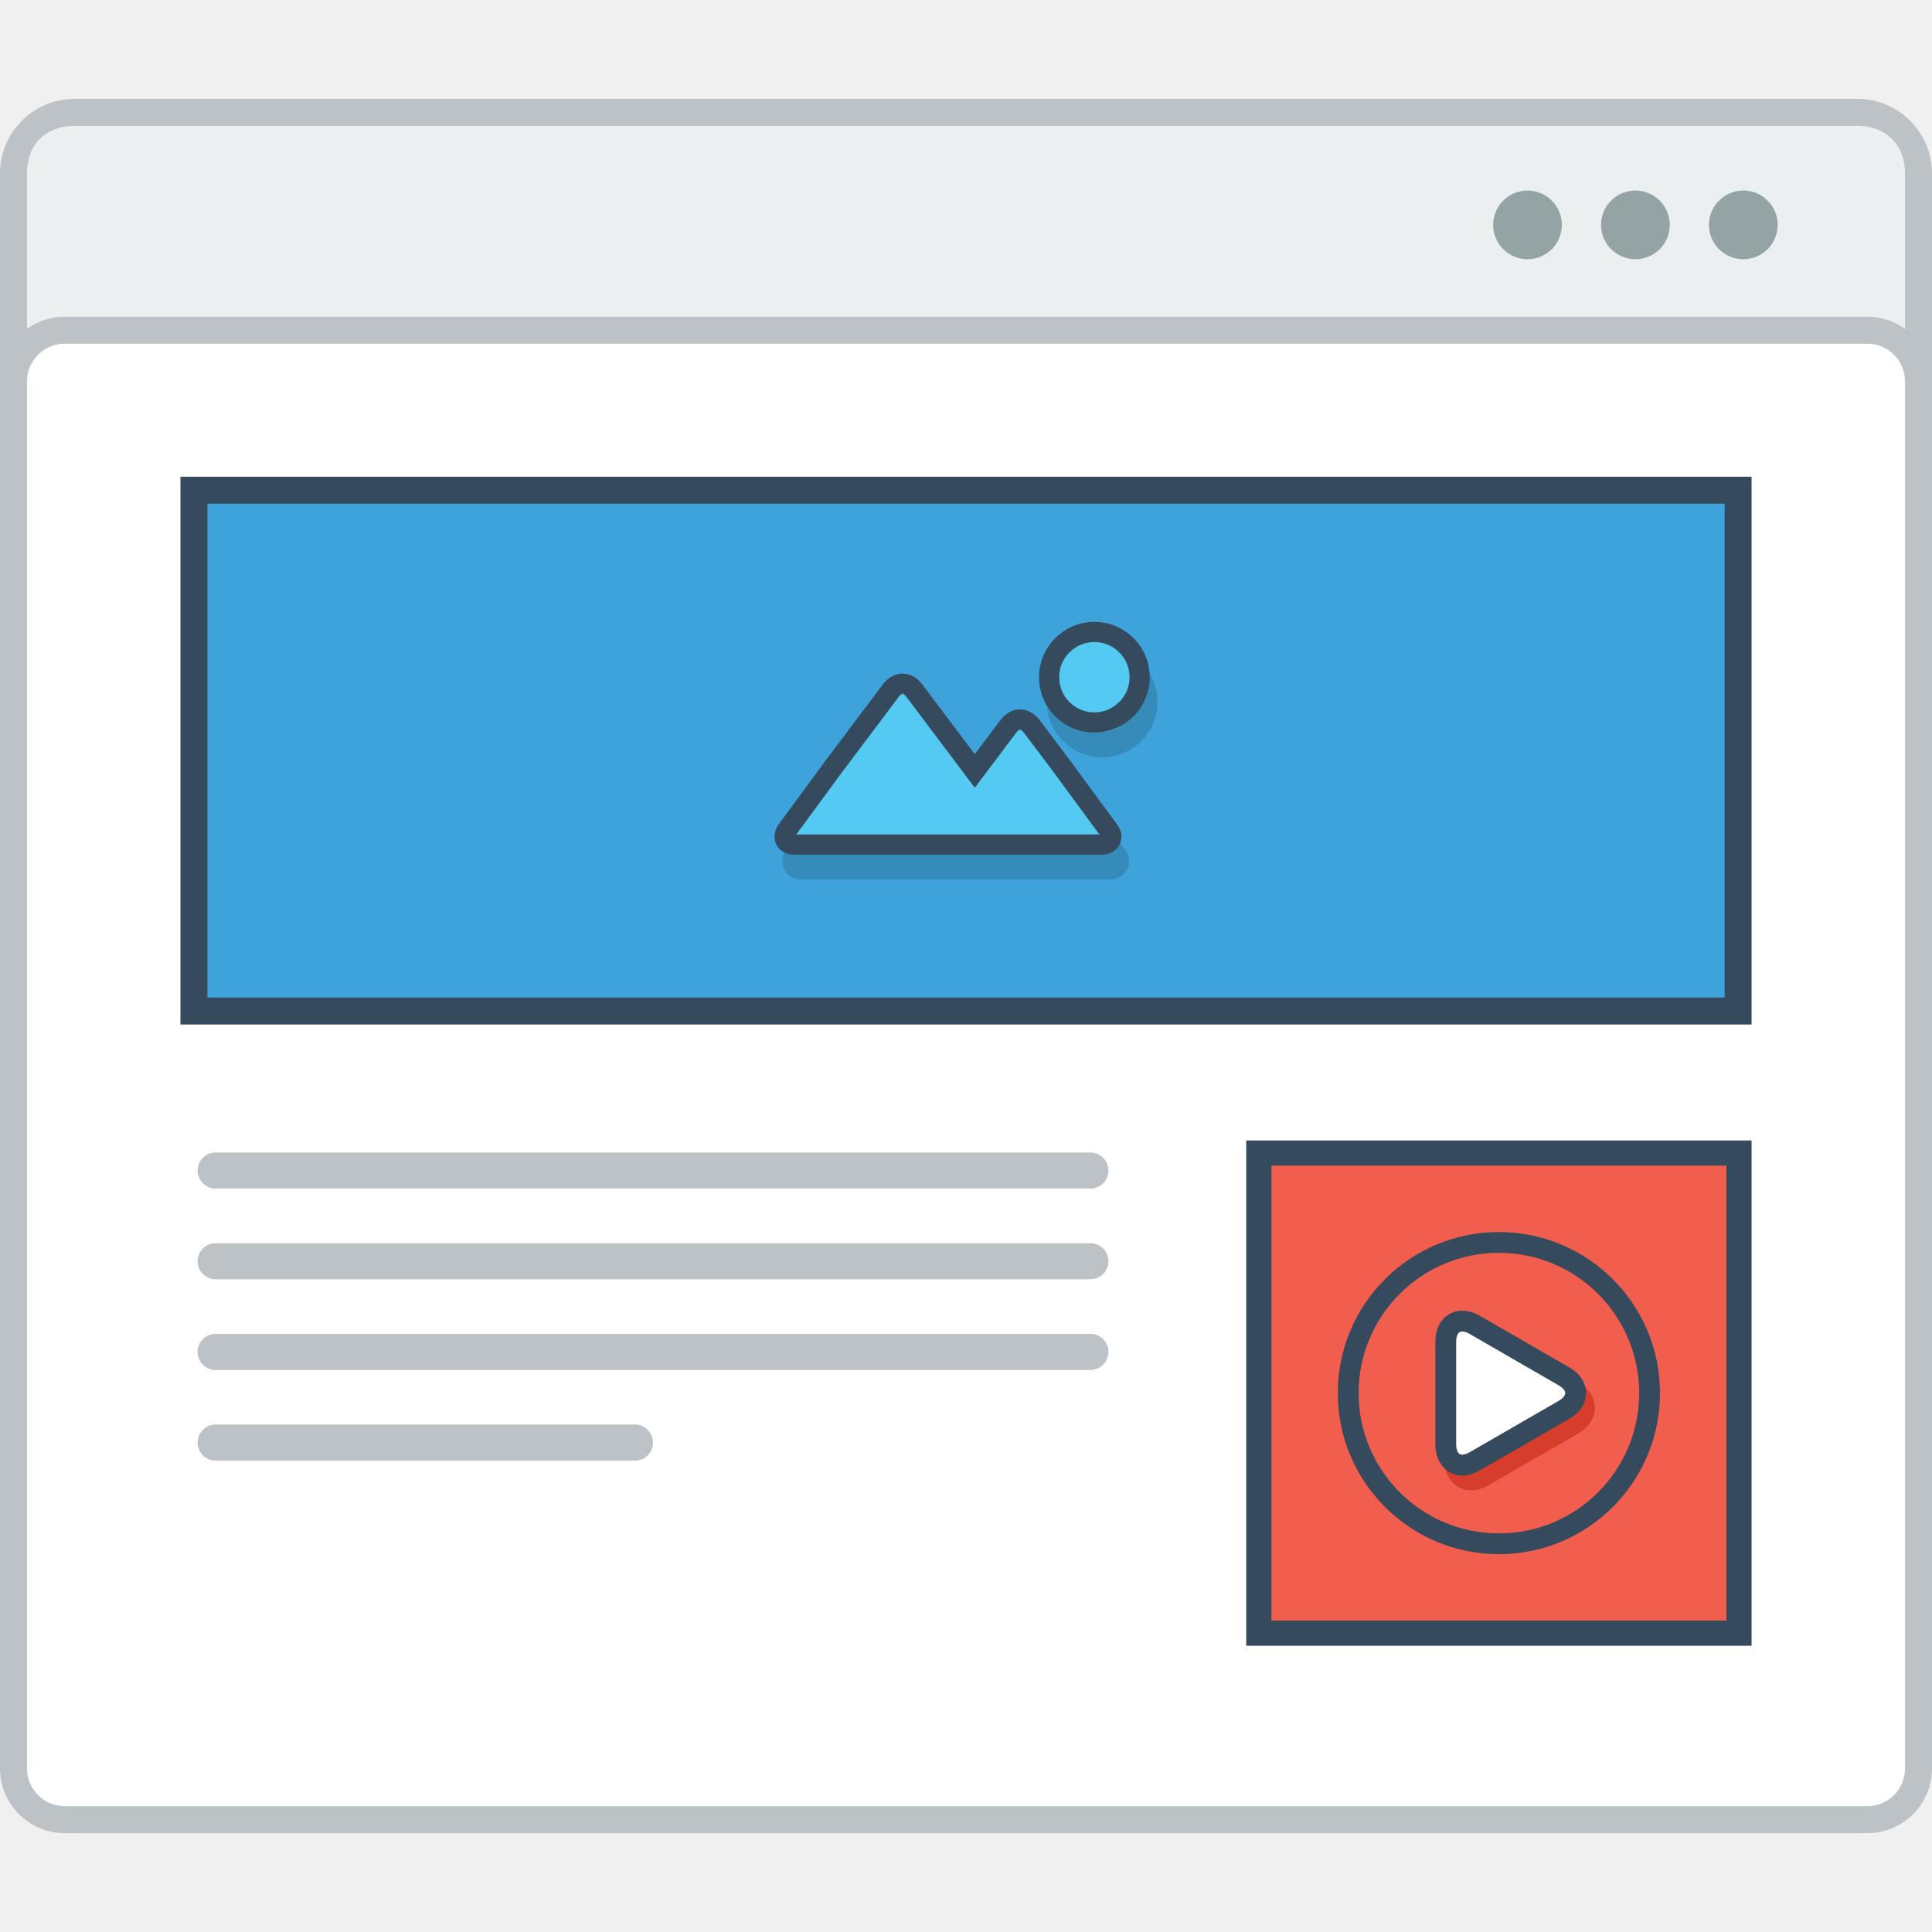
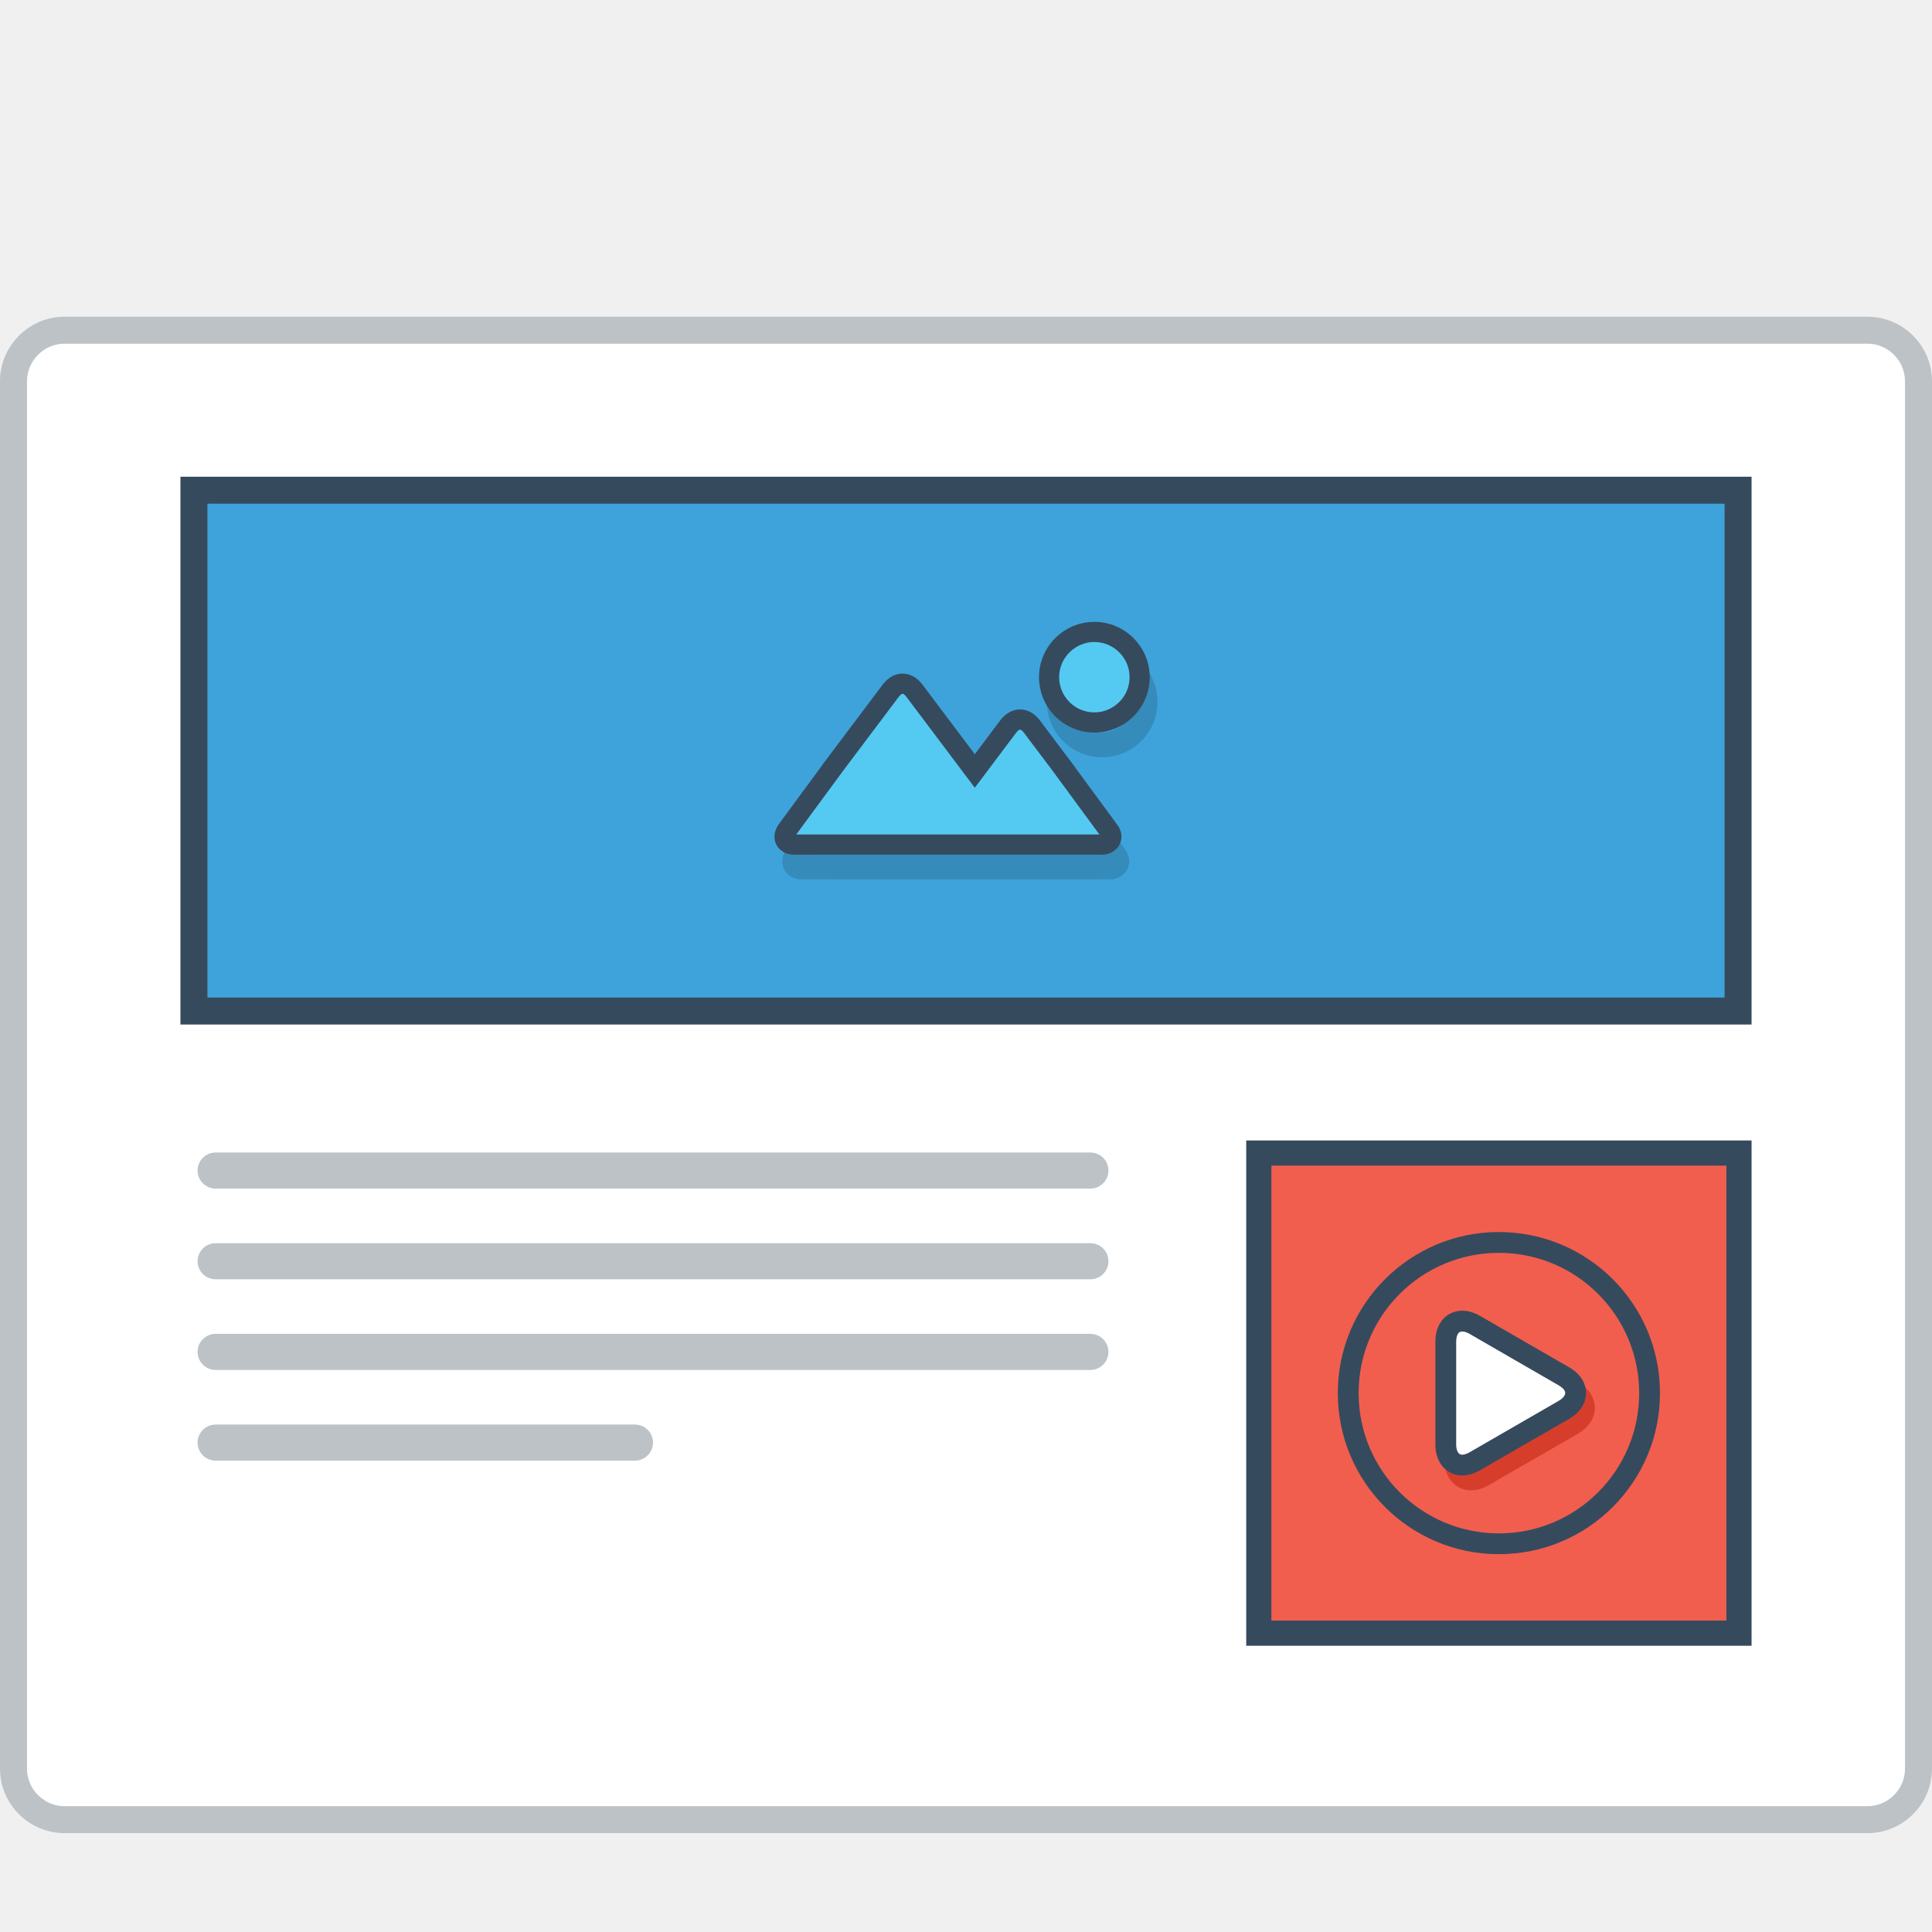
<svg xmlns="http://www.w3.org/2000/svg" version="1.0" id="Layer_1" x="0px" y="0px" width="800px" height="800px" viewBox="198.494 214.977 422.001 378.806" enable-background="new 0 0 800 800" xml:space="preserve">
  <g>
-     <path fill="#BCC2C6" d="M214.745,214.977h389.499c4.469,0,8.538,1.83,11.479,4.771v0.025c2.94,2.933,4.771,6.993,4.771,11.455   v346.311c0,4.462-1.83,8.523-4.771,11.464v0.017c-2.941,2.941-7.011,4.763-11.479,4.763H214.745c-4.47,0-8.54-1.821-11.479-4.763   v-0.017c-2.941-2.94-4.771-7.002-4.771-11.464V231.228c0-4.461,1.83-8.522,4.771-11.455v-0.025   C206.205,216.807,210.275,214.977,214.745,214.977" />
-     <path fill="#EBEFF0" d="M614.596,231.228v346.311c0,6.526-4.546,10.353-10.352,10.353H214.745c-5.799,0-10.353-3.718-10.353-10.353   V231.228c0-6.759,4.571-10.352,10.353-10.352h389.499C610.042,220.875,614.596,224.594,614.596,231.228" />
    <path fill="#BCC2C6" d="M212.597,262.559h393.794c3.885,0,7.411,1.58,9.959,4.136c2.558,2.557,4.145,6.083,4.145,9.968v303.024   c0,3.885-1.587,7.41-4.145,9.967c-2.548,2.549-6.074,4.128-9.959,4.128H212.597c-3.884,0-7.41-1.579-9.958-4.128   c-2.557-2.557-4.145-6.082-4.145-9.967V276.663c0-3.885,1.588-7.411,4.145-9.968C205.187,264.139,208.713,262.559,212.597,262.559" />
    <path fill-rule="evenodd" clip-rule="evenodd" fill="#FFFFFF" d="M212.597,268.45c-2.181,0-4.252,0.869-5.789,2.415   c-1.546,1.546-2.415,3.618-2.415,5.798v303.024c0,2.181,0.869,4.252,2.415,5.798c1.537,1.546,3.608,2.414,5.789,2.414h393.794   c2.181,0,4.254-0.868,5.799-2.414c1.537-1.546,2.406-3.617,2.406-5.798V276.663c0-2.189-0.869-4.252-2.406-5.798   c-1.545-1.545-3.618-2.415-5.799-2.415H212.597z" />
-     <path fill-rule="evenodd" clip-rule="evenodd" fill="#94A4A5" d="M555.709,234.996c4.145,0,7.511,3.359,7.511,7.503   c0,4.145-3.366,7.503-7.511,7.503s-7.504-3.358-7.504-7.503C548.205,238.354,551.564,234.996,555.709,234.996 M579.287,234.996   c4.144,0,7.503,3.359,7.503,7.503c0,4.145-3.359,7.503-7.503,7.503c-4.145,0-7.512-3.358-7.512-7.503   C571.775,238.354,575.143,234.996,579.287,234.996z M532.139,234.996c4.145,0,7.504,3.359,7.504,7.503   c0,4.145-3.359,7.503-7.504,7.503s-7.503-3.358-7.503-7.503C524.636,238.354,527.994,234.996,532.139,234.996z" />
    <rect x="237.905" y="297.508" fill-rule="evenodd" clip-rule="evenodd" fill="#364A5E" width="343.179" height="119.654" />
    <rect x="243.804" y="303.399" fill="#3EA3DB" width="331.381" height="107.873" />
    <path opacity="0.15" fill="#010101" d="M443.926,342.008c-1.195-1.194-2.857-1.938-4.696-1.938c-1.829,0-3.492,0.744-4.688,1.938   c-1.194,1.195-1.937,2.857-1.937,4.696c0,1.821,0.742,3.484,1.937,4.679c1.204,1.203,2.858,1.947,4.688,1.947   c1.839,0,3.501-0.744,4.696-1.938c1.194-1.194,1.938-2.857,1.938-4.687C445.864,344.865,445.12,343.203,443.926,342.008    M439.229,334.605c3.334,0,6.358,1.354,8.539,3.542l0.018,0.008c2.188,2.189,3.542,5.205,3.542,8.547   c0,3.325-1.354,6.35-3.542,8.539l-0.018,0.009c-2.181,2.189-5.205,3.542-8.539,3.542c-3.333,0-6.358-1.354-8.546-3.551   c-2.189-2.18-3.544-5.205-3.544-8.539c0-3.342,1.354-6.358,3.544-8.547l0.008-0.008   C432.881,335.959,435.905,334.605,439.229,334.605z M433.44,364.25h0.008l0.075,0.117l1.537,2.039l-0.025,0.017l9.184,12.466   c0.65,0.894,0.926,1.797,0.926,2.641h-0.008c0,0.668-0.158,1.287-0.451,1.813c-0.275,0.501-0.659,0.928-1.119,1.262   c-0.752,0.551-1.729,0.869-2.707,0.869v-0.018l-23.068,0.009l-44.166-0.009c-1.068,0-1.988-0.3-2.697-0.827   c-0.494-0.359-0.887-0.827-1.153-1.362h-0.009c-0.259-0.518-0.393-1.103-0.393-1.721h-0.009c0-0.919,0.317-1.888,0.994-2.807   l9.667-13.151l-0.008-0.017l0.886-1.169l0.1-0.15l0.009,0.008l0.016-0.025l11.949-15.892c0.426-0.551,0.885-1.019,1.369-1.387   c0.937-0.702,1.955-1.044,3.018-1.036c1.052,0,2.063,0.351,2.974,1.036c0.493,0.368,0.952,0.835,1.37,1.387l11.414,15.173   l5.514-7.336c0.418-0.56,0.877-1.019,1.369-1.395c0.92-0.686,1.931-1.037,2.992-1.045c1.053,0,2.072,0.351,3,1.045   c0.493,0.368,0.951,0.827,1.369,1.395l6.058,8.046L433.44,364.25z M438.277,380.015l-9.232-12.541l-0.385-0.535l-5.648-7.503   l-0.008-0.017l-0.016,0.017l-6.375,8.48l-1.321,1.755l-2.171,2.899l-2.182-2.899l-1.32-1.755l-12.266-16.301l-0.008-0.025   l-0.018,0.025l-11.578,15.39l-0.344,0.468l-9.224,12.541l41.608,0.008L438.277,380.015z" />
    <path fill="#364A5E" d="M437.533,329.208c3.326,0,6.351,1.354,8.539,3.542l0.009,0.008c2.189,2.189,3.542,5.205,3.542,8.539   c0,3.333-1.353,6.35-3.542,8.547h-0.009c-2.188,2.189-5.213,3.542-8.539,3.542c-3.342,0-6.365-1.354-8.555-3.542   c-2.181-2.181-3.535-5.206-3.535-8.547c0-3.334,1.354-6.35,3.535-8.539l0.017-0.008C431.185,330.562,434.2,329.208,437.533,329.208    M431.744,358.852L431.744,358.852l0.083,0.109l1.528,2.038l-0.016,0.017l9.174,12.475c0.66,0.894,0.936,1.788,0.936,2.64h-0.008   c0,0.668-0.167,1.278-0.459,1.813c-0.277,0.501-0.661,0.927-1.112,1.262c-0.761,0.551-1.729,0.86-2.707,0.86v-0.008h-23.069   h-44.172c-1.062,0-1.988-0.301-2.699-0.835c-0.484-0.351-0.878-0.819-1.152-1.362h-0.009c-0.259-0.51-0.394-1.095-0.394-1.721   h-0.008c0-0.911,0.318-1.88,1.002-2.808l9.66-13.142l-0.01-0.017l0.886-1.169l0.108-0.15l0,0l0.018-0.017l11.947-15.892   c0.427-0.56,0.887-1.019,1.371-1.387c0.935-0.702,1.955-1.053,3.016-1.044s2.063,0.359,2.982,1.044   c0.485,0.368,0.953,0.835,1.37,1.387l11.405,15.173l5.522-7.344c0.418-0.56,0.878-1.019,1.362-1.387   c0.919-0.694,1.93-1.045,3-1.045c1.052,0,2.071,0.343,2.999,1.045c0.484,0.359,0.944,0.827,1.37,1.387l6.049,8.055L431.744,358.852   z" />
    <path fill-rule="evenodd" clip-rule="evenodd" fill="#54CAF2" d="M437.533,333.611c-2.046,0-3.977,0.811-5.472,2.297l0.024-0.025   c-1.445,1.445-2.239,3.367-2.239,5.414s0.802,3.985,2.249,5.431c1.452,1.454,3.392,2.256,5.438,2.256   c2.048,0,3.979-0.811,5.465-2.298l-0.016,0.025c1.445-1.445,2.238-3.367,2.238-5.414s-0.793-3.969-2.223-5.389l-0.041-0.042   C441.512,334.422,439.581,333.611,437.533,333.611 M372.422,375.646l43.664,0.008l22.543-0.008l-10.344-14.07l-6.142-8.154   c-0.142-0.184-0.3-0.368-0.492-0.518c-0.092-0.067-0.227-0.151-0.343-0.151c-0.134,0-0.259,0.084-0.359,0.151   c-0.184,0.15-0.351,0.334-0.493,0.518l-9.04,12.022l-14.931-19.843c-0.142-0.192-0.301-0.376-0.493-0.518   c-0.092-0.075-0.226-0.167-0.359-0.167c-0.117,0-0.25,0.092-0.343,0.167c-0.183,0.134-0.351,0.326-0.493,0.518l-12.021,15.975   L372.422,375.646z" />
    <path fill-rule="evenodd" clip-rule="evenodd" fill="#BCC2C6" d="M245.592,464.929h191.073c2.173,0,3.943,1.771,3.943,3.935v0.008   c0,2.165-1.771,3.936-3.943,3.936H245.592c-2.173,0-3.943-1.771-3.943-3.936v-0.008C241.648,466.7,243.419,464.929,245.592,464.929   " />
    <path fill-rule="evenodd" clip-rule="evenodd" fill="#BCC2C6" d="M245.592,484.73h191.073c2.173,0,3.943,1.771,3.943,3.943l0,0   c0,2.173-1.771,3.943-3.943,3.943H245.592c-2.173,0-3.943-1.771-3.943-3.943l0,0C241.648,486.501,243.419,484.73,245.592,484.73" />
    <path fill-rule="evenodd" clip-rule="evenodd" fill="#BCC2C6" d="M245.583,504.54h91.606c2.164,0,3.936,1.771,3.936,3.936v0.008   c0,2.164-1.771,3.936-3.936,3.936h-91.606c-2.164,0-3.935-1.771-3.935-3.936v-0.008C241.648,506.311,243.419,504.54,245.583,504.54   " />
    <path fill-rule="evenodd" clip-rule="evenodd" fill="#BCC2C6" d="M245.592,445.118h191.073c2.173,0,3.943,1.771,3.943,3.936v0.008   c0,2.165-1.771,3.936-3.943,3.936H245.592c-2.173,0-3.943-1.771-3.943-3.936v-0.008   C241.648,446.89,243.419,445.118,245.592,445.118" />
    <polygon fill="#364A5E" points="475.19,442.487 576.588,442.487 581.084,442.487 581.084,446.974 581.084,548.362 581.084,552.857   576.588,552.857 475.19,552.857 470.704,552.857 470.704,548.362 470.704,446.974 470.704,442.487  " />
    <rect x="476.201" y="447.984" fill="#F15E4E" width="99.384" height="99.376" />
    <path fill="#D63E2B" d="M543.168,506.537l-9.734,5.614h-0.008l-9.726,5.615c-1.362,0.785-2.682,1.152-3.885,1.152   c-1.036,0-2.006-0.268-2.858-0.769c-0.835-0.493-1.528-1.203-2.038-2.089c-0.626-1.087-0.97-2.423-0.97-3.918v-11.238v-11.229   c0-1.554,0.344-2.875,0.961-3.936c0.527-0.919,1.245-1.63,2.09-2.098c0.852-0.484,1.813-0.735,2.815-0.735   c1.236,0,2.565,0.368,3.894,1.137H523.7l9.726,5.615l9.733,5.614h0.009c1.345,0.785,2.313,1.746,2.924,2.808   c0.526,0.902,0.777,1.871,0.769,2.848c-0.008,0.97-0.275,1.914-0.776,2.8C545.457,504.808,544.471,505.776,543.168,506.537" />
    <path fill="#364A5E" d="M541.237,503.295l-9.733,5.615h-0.008l-9.726,5.614c-1.362,0.785-2.683,1.152-3.886,1.152   c-1.036,0-2.005-0.267-2.857-0.769c-0.836-0.501-1.529-1.203-2.039-2.088c-0.626-1.087-0.969-2.415-0.969-3.919v-11.238v-11.236   c0-1.547,0.352-2.866,0.961-3.919c0.527-0.919,1.236-1.63,2.089-2.105c0.852-0.485,1.813-0.735,2.815-0.735   c1.236,0,2.565,0.368,3.894,1.137h-0.008l9.726,5.614l9.733,5.614h0.008c1.345,0.777,2.315,1.747,2.925,2.808   c0.526,0.901,0.776,1.871,0.769,2.849c-0.008,0.97-0.275,1.913-0.776,2.8C543.526,501.574,542.541,502.535,541.237,503.295" />
    <path fill-rule="evenodd" clip-rule="evenodd" fill="#FFFFFF" d="M538.966,499.352c0.467-0.268,0.977-0.66,1.244-1.137   c0.101-0.175,0.175-0.367,0.175-0.568c0-0.192-0.066-0.367-0.158-0.534c-0.275-0.477-0.811-0.868-1.278-1.137l-9.726-5.614   l-9.725-5.623c-0.46-0.259-1.07-0.526-1.613-0.526c-0.209,0-0.393,0.042-0.576,0.142c-0.176,0.093-0.292,0.259-0.393,0.427   c-0.276,0.468-0.352,1.111-0.352,1.646v22.475c0,0.543,0.084,1.17,0.359,1.646c0.109,0.176,0.234,0.335,0.409,0.443   c0.177,0.101,0.351,0.134,0.552,0.134c0.535,0,1.162-0.275,1.613-0.534L538.966,499.352z" />
    <path fill-rule="evenodd" clip-rule="evenodd" fill="#364A5E" d="M525.89,467.034c-16.92,0-30.638,13.711-30.638,30.638   c0,16.919,13.718,30.639,30.638,30.639c16.927,0,30.646-13.72,30.646-30.639C556.536,480.745,542.816,467.034,525.89,467.034    M525.89,462.489c-19.426,0-35.184,15.749-35.184,35.183c0,19.426,15.758,35.184,35.184,35.184c19.433,0,35.19-15.758,35.19-35.184   C561.08,478.238,545.322,462.489,525.89,462.489z" />
  </g>
</svg>
